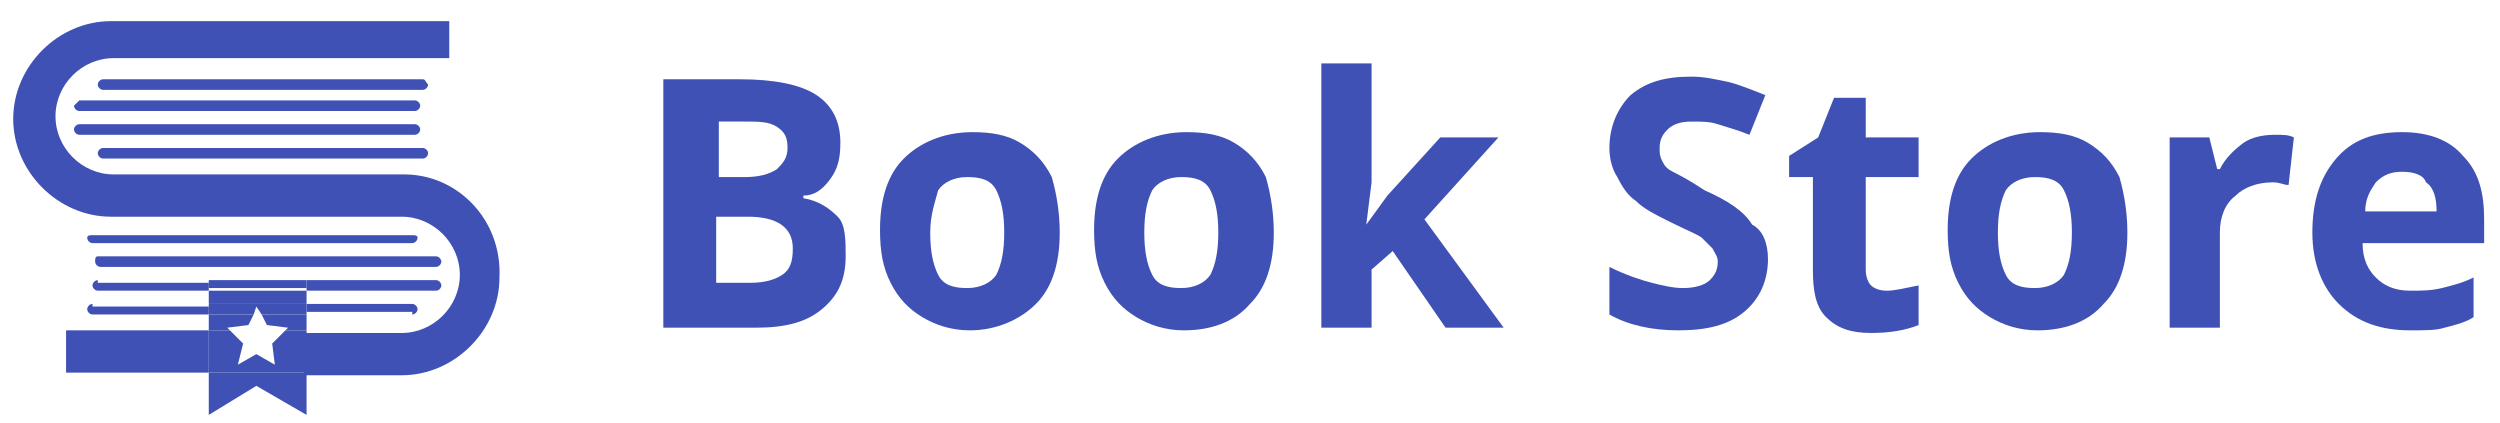
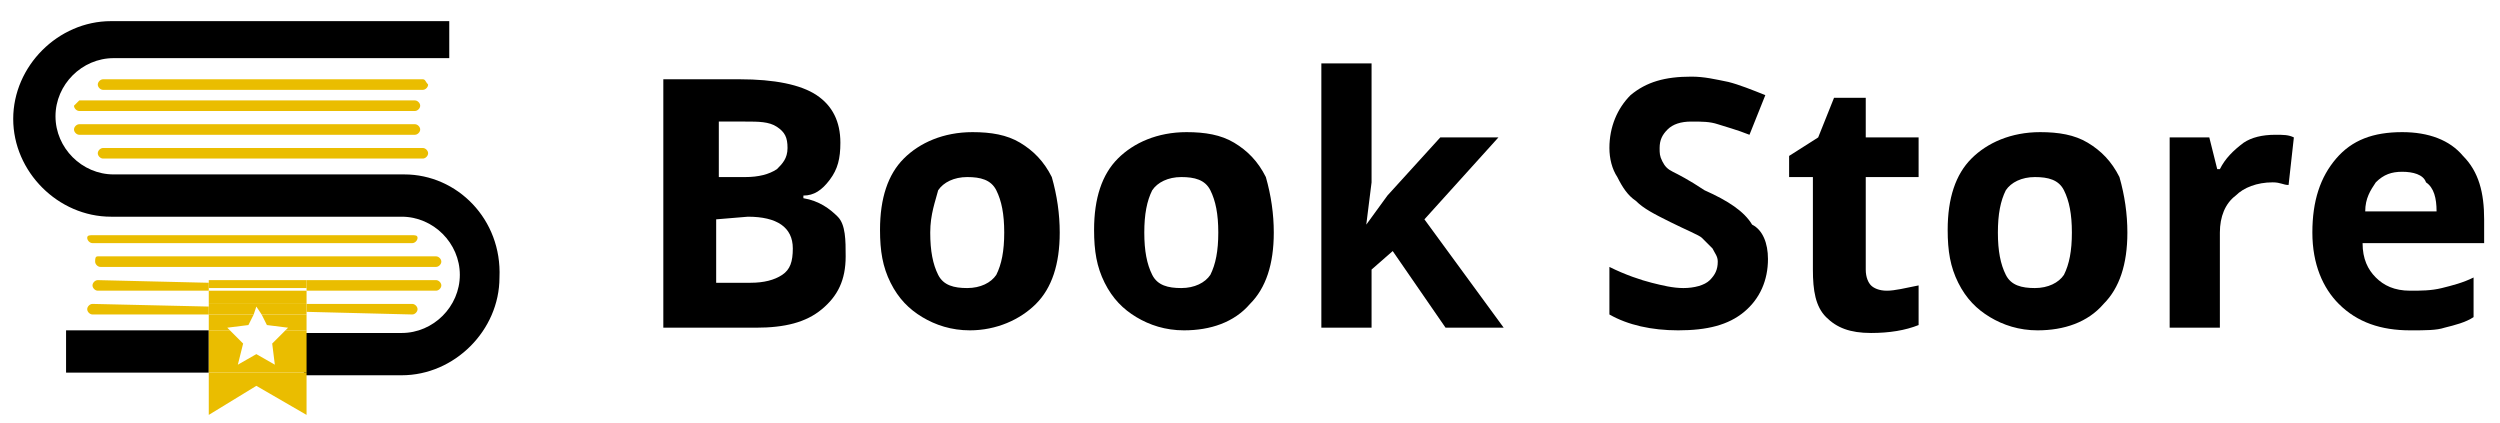
<svg xmlns="http://www.w3.org/2000/svg" version="1.1" id="Layer_1" x="0px" y="0px" viewBox="0 0 94.6 16" style="enable-background:new 0 0 94.6 16;" xml:space="preserve">
  <style type="text/css">
- 	.st0{fill:#3F51B5;}
+ 	.st0{fill:#EABD00;}
</style>
  <g>
-     <rect x="2.5" y="12.5" class="st0" width="5.4" height="1.6" />
-     <path class="st0" d="M15.3,6.6h-11c-1.2,0-2.2-1-2.2-2.2s1-2.2,2.2-2.2H17V0.8H4.2c-2,0-3.7,1.7-3.7,3.7c0,2,1.7,3.7,3.7,3.7h11   c1.2,0,2.2,1,2.2,2.2s-1,2.2-2.2,2.2h-3.7v1.6h3.7c2,0,3.7-1.7,3.7-3.7C19,8.3,17.3,6.6,15.3,6.6z" />
+     <rect x="2.5" y="12.5" width="5.4" height="1.6" />
+     <path d="M15.3,6.6h-11c-1.2,0-2.2-1-2.2-2.2s1-2.2,2.2-2.2H17V0.8H4.2c-2,0-3.7,1.7-3.7,3.7s1.7,3.7,3.7,3.7h11   c1.2,0,2.2,1,2.2,2.2s-1,2.2-2.2,2.2h-3.7v1.6h3.7c2,0,3.7-1.7,3.7-3.7C19,8.3,17.3,6.6,15.3,6.6z" />
    <path class="st0" d="M16,3H3.9C3.8,3,3.7,3.1,3.7,3.2c0,0.1,0.1,0.2,0.2,0.2H16c0.1,0,0.2-0.1,0.2-0.2C16.1,3.1,16.1,3,16,3z" />
    <path class="st0" d="M3,4.2h12.7c0.1,0,0.2-0.1,0.2-0.2c0-0.1-0.1-0.2-0.2-0.2H3C2.9,3.9,2.8,4,2.8,4C2.8,4.1,2.9,4.2,3,4.2z" />
    <path class="st0" d="M3,5.1h12.7c0.1,0,0.2-0.1,0.2-0.2s-0.1-0.2-0.2-0.2H3c-0.1,0-0.2,0.1-0.2,0.2S2.9,5.1,3,5.1z" />
-     <path class="st0" d="M3.9,6H16c0.1,0,0.2-0.1,0.2-0.2c0-0.1-0.1-0.2-0.2-0.2H3.9c-0.1,0-0.2,0.1-0.2,0.2C3.7,5.9,3.8,6,3.9,6z" />
-     <path class="st0" d="M3.5,11.5c-0.1,0-0.2,0.1-0.2,0.2c0,0.1,0.1,0.2,0.2,0.2h4.4v-0.3H3.5z" />
-     <path class="st0" d="M15.6,11.9c0.1,0,0.2-0.1,0.2-0.2c0-0.1-0.1-0.2-0.2-0.2h-4v0.3H15.6z" />
-     <path class="st0" d="M3.7,10.6c-0.1,0-0.2,0.1-0.2,0.2c0,0.1,0.1,0.2,0.2,0.2h4.2v-0.3H3.7z" />
+     <path class="st0" d="M3.9,6H16c0.1,0,0.2-0.1,0.2-0.2S16.1,5.6,16,5.6H3.9c-0.1,0-0.2,0.1-0.2,0.2S3.8,6,3.9,6z" />
+     <path class="st0" d="M3.5,11.5c-0.1,0-0.2,0.1-0.2,0.2c0,0.1,0.1,0.2,0.2,0.2h4.4v-0.3L3.5,11.5L3.5,11.5z" />
+     <path class="st0" d="M15.6,11.9c0.1,0,0.2-0.1,0.2-0.2c0-0.1-0.1-0.2-0.2-0.2h-4v0.3L15.6,11.9L15.6,11.9z" />
+     <path class="st0" d="M3.7,10.6c-0.1,0-0.2,0.1-0.2,0.2c0,0.1,0.1,0.2,0.2,0.2h4.2v-0.3L3.7,10.6L3.7,10.6z" />
    <path class="st0" d="M16.5,11c0.1,0,0.2-0.1,0.2-0.2c0-0.1-0.1-0.2-0.2-0.2h-4.9V11H16.5z" />
    <path class="st0" d="M3.6,9.9c0,0.1,0.1,0.2,0.2,0.2h12.7c0.1,0,0.2-0.1,0.2-0.2s-0.1-0.2-0.2-0.2H3.7C3.6,9.7,3.6,9.8,3.6,9.9z" />
-     <path class="st0" d="M15.6,8.9H3.5C3.4,8.9,3.3,8.9,3.3,9c0,0.1,0.1,0.2,0.2,0.2h12.1c0.1,0,0.2-0.1,0.2-0.2   C15.8,8.9,15.7,8.9,15.6,8.9z" />
+     <path class="st0" d="M15.6,8.9H3.5c-0.1,0-0.2,0-0.2,0.1s0.1,0.2,0.2,0.2h12.1c0.1,0,0.2-0.1,0.2-0.2C15.8,8.9,15.7,8.9,15.6,8.9z" />
    <polygon class="st0" points="7.9,15.7 9.7,14.6 11.6,15.7 11.6,14.1 7.9,14.1  " />
    <rect x="7.9" y="11" class="st0" width="3.7" height="0.5" />
    <polygon class="st0" points="8.6,12.4 9.4,12.3 9.6,11.9 7.9,11.9 7.9,12.5 8.7,12.5  " />
    <polygon class="st0" points="10.1,12.3 10.9,12.4 10.8,12.5 11.6,12.5 11.6,11.9 9.9,11.9  " />
    <polygon class="st0" points="10.8,12.5 10.3,13 10.4,13.8 9.7,13.4 9,13.8 9.2,13 8.7,12.5 7.9,12.5 7.9,14.1 11.6,14.1 11.6,12.5     " />
    <polygon class="st0" points="9.7,11.6 9.9,11.9 11.6,11.9 11.6,11.5 7.9,11.5 7.9,11.9 9.6,11.9  " />
    <rect x="7.9" y="10.6" class="st0" width="3.7" height="0.3" />
  </g>
  <g>
-     <path class="st0" d="M25.1,3H28c1.3,0,2.3,0.2,2.9,0.6c0.6,0.4,0.9,1,0.9,1.8c0,0.6-0.1,1-0.4,1.4c-0.3,0.4-0.6,0.6-1,0.6v0.1   c0.6,0.1,1,0.4,1.3,0.7S32,9.1,32,9.7c0,0.9-0.3,1.5-0.9,2c-0.6,0.5-1.4,0.7-2.5,0.7h-3.5V3z M27.1,6.7h1.1c0.5,0,0.9-0.1,1.2-0.3   c0.2-0.2,0.4-0.4,0.4-0.8c0-0.4-0.1-0.6-0.4-0.8c-0.3-0.2-0.7-0.2-1.2-0.2h-1V6.7z M27.1,8.3v2.4h1.3c0.5,0,0.9-0.1,1.2-0.3   c0.3-0.2,0.4-0.5,0.4-1c0-0.8-0.6-1.2-1.7-1.2H27.1z" />
-     <path class="st0" d="M40.1,8.8c0,1.2-0.3,2.1-0.9,2.7s-1.5,1-2.5,1c-0.7,0-1.3-0.2-1.8-0.5c-0.5-0.3-0.9-0.7-1.2-1.3   c-0.3-0.6-0.4-1.2-0.4-2c0-1.2,0.3-2.1,0.9-2.7c0.6-0.6,1.5-1,2.6-1c0.7,0,1.3,0.1,1.8,0.4c0.5,0.3,0.9,0.7,1.2,1.3   C40,7.4,40.1,8.1,40.1,8.8z M35.2,8.8c0,0.7,0.1,1.2,0.3,1.6c0.2,0.4,0.6,0.5,1.1,0.5c0.5,0,0.9-0.2,1.1-0.5   c0.2-0.4,0.3-0.9,0.3-1.6c0-0.7-0.1-1.2-0.3-1.6c-0.2-0.4-0.6-0.5-1.1-0.5c-0.5,0-0.9,0.2-1.1,0.5C35.4,7.6,35.2,8.1,35.2,8.8z" />
-     <path class="st0" d="M48.2,8.8c0,1.2-0.3,2.1-0.9,2.7c-0.6,0.7-1.5,1-2.5,1c-0.7,0-1.3-0.2-1.8-0.5c-0.5-0.3-0.9-0.7-1.2-1.3   c-0.3-0.6-0.4-1.2-0.4-2c0-1.2,0.3-2.1,0.9-2.7c0.6-0.6,1.5-1,2.6-1c0.7,0,1.3,0.1,1.8,0.4c0.5,0.3,0.9,0.7,1.2,1.3   C48.1,7.4,48.2,8.1,48.2,8.8z M43.3,8.8c0,0.7,0.1,1.2,0.3,1.6c0.2,0.4,0.6,0.5,1.1,0.5c0.5,0,0.9-0.2,1.1-0.5   c0.2-0.4,0.3-0.9,0.3-1.6c0-0.7-0.1-1.2-0.3-1.6c-0.2-0.4-0.6-0.5-1.1-0.5c-0.5,0-0.9,0.2-1.1,0.5C43.4,7.6,43.3,8.1,43.3,8.8z" />
-     <path class="st0" d="M51.7,8.5l0.8-1.1l2-2.2h2.2l-2.8,3.1l3,4.1h-2.2l-2-2.9l-0.8,0.7v2.2h-1.9v-10h1.9v4.5L51.7,8.5L51.7,8.5z" />
-     <path class="st0" d="M66.9,9.8c0,0.8-0.3,1.5-0.9,2c-0.6,0.5-1.4,0.7-2.5,0.7c-1,0-1.9-0.2-2.6-0.6v-1.8c0.6,0.3,1.2,0.5,1.6,0.6   c0.4,0.1,0.8,0.2,1.2,0.2c0.4,0,0.8-0.1,1-0.3c0.2-0.2,0.3-0.4,0.3-0.7c0-0.2-0.1-0.3-0.2-0.5c-0.1-0.1-0.3-0.3-0.4-0.4   s-0.6-0.3-1.2-0.6c-0.6-0.3-1-0.5-1.3-0.8c-0.3-0.2-0.5-0.5-0.7-0.9C61,6.4,60.9,6,60.9,5.6c0-0.8,0.3-1.5,0.8-2   c0.6-0.5,1.3-0.7,2.3-0.7c0.5,0,0.9,0.1,1.4,0.2c0.4,0.1,0.9,0.3,1.4,0.5l-0.6,1.5c-0.5-0.2-0.9-0.3-1.2-0.4   c-0.3-0.1-0.6-0.1-1-0.1c-0.4,0-0.7,0.1-0.9,0.3s-0.3,0.4-0.3,0.7c0,0.2,0,0.3,0.1,0.5s0.2,0.3,0.4,0.4c0.2,0.1,0.6,0.3,1.2,0.7   c0.9,0.4,1.5,0.8,1.8,1.3C66.7,8.7,66.9,9.2,66.9,9.8z" />
-     <path class="st0" d="M71.4,11c0.3,0,0.7-0.1,1.2-0.2v1.5c-0.5,0.2-1.1,0.3-1.8,0.3c-0.8,0-1.3-0.2-1.7-0.6c-0.4-0.4-0.5-1-0.5-1.8   V6.7h-0.9V5.9l1.1-0.7l0.6-1.5h1.2v1.5h2v1.5h-2v3.5c0,0.3,0.1,0.5,0.2,0.6C70.9,10.9,71.1,11,71.4,11z" />
-     <path class="st0" d="M80.5,8.8c0,1.2-0.3,2.1-0.9,2.7c-0.6,0.7-1.5,1-2.5,1c-0.7,0-1.3-0.2-1.8-0.5c-0.5-0.3-0.9-0.7-1.2-1.3   c-0.3-0.6-0.4-1.2-0.4-2c0-1.2,0.3-2.1,0.9-2.7c0.6-0.6,1.5-1,2.6-1c0.7,0,1.3,0.1,1.8,0.4c0.5,0.3,0.9,0.7,1.2,1.3   C80.4,7.4,80.5,8.1,80.5,8.8z M75.6,8.8c0,0.7,0.1,1.2,0.3,1.6c0.2,0.4,0.6,0.5,1.1,0.5c0.5,0,0.9-0.2,1.1-0.5   c0.2-0.4,0.3-0.9,0.3-1.6c0-0.7-0.1-1.2-0.3-1.6c-0.2-0.4-0.6-0.5-1.1-0.5c-0.5,0-0.9,0.2-1.1,0.5C75.7,7.6,75.6,8.1,75.6,8.8z" />
-     <path class="st0" d="M86.1,5.1c0.3,0,0.5,0,0.7,0.1L86.6,7c-0.2,0-0.3-0.1-0.6-0.1c-0.6,0-1.1,0.2-1.4,0.5C84.2,7.7,84,8.2,84,8.8   v3.6h-1.9V5.2h1.5l0.3,1.2h0.1c0.2-0.4,0.5-0.7,0.9-1C85.2,5.2,85.6,5.1,86.1,5.1z" />
-     <path class="st0" d="M91.2,12.5c-1.1,0-2-0.3-2.7-1c-0.6-0.6-1-1.5-1-2.7c0-1.2,0.3-2.1,0.9-2.8c0.6-0.7,1.4-1,2.5-1   c1,0,1.8,0.3,2.3,0.9c0.6,0.6,0.8,1.4,0.8,2.4v0.9h-4.6c0,0.6,0.2,1,0.5,1.3c0.3,0.3,0.7,0.5,1.3,0.5c0.4,0,0.8,0,1.2-0.1   c0.4-0.1,0.8-0.2,1.2-0.4V12c-0.3,0.2-0.7,0.3-1.1,0.4C92.2,12.5,91.8,12.5,91.2,12.5z M90.9,6.5c-0.4,0-0.7,0.1-1,0.4   c-0.2,0.3-0.4,0.6-0.4,1.1h2.7c0-0.5-0.1-0.9-0.4-1.1C91.7,6.6,91.3,6.5,90.9,6.5z" />
+     <path d="M25.1,3H28c1.3,0,2.3,0.2,2.9,0.6s0.9,1,0.9,1.8c0,0.6-0.1,1-0.4,1.4s-0.6,0.6-1,0.6v0.1c0.6,0.1,1,0.4,1.3,0.7   S32,9.1,32,9.7c0,0.9-0.3,1.5-0.9,2s-1.4,0.7-2.5,0.7h-3.5V3z M27.1,6.7h1.1c0.5,0,0.9-0.1,1.2-0.3c0.2-0.2,0.4-0.4,0.4-0.8   S29.7,5,29.4,4.8c-0.3-0.2-0.7-0.2-1.2-0.2h-1v2.1H27.1z M27.1,8.3v2.4h1.3c0.5,0,0.9-0.1,1.2-0.3c0.3-0.2,0.4-0.5,0.4-1   c0-0.8-0.6-1.2-1.7-1.2L27.1,8.3L27.1,8.3z" />
+     <path d="M40.1,8.8c0,1.2-0.3,2.1-0.9,2.7s-1.5,1-2.5,1c-0.7,0-1.3-0.2-1.8-0.5s-0.9-0.7-1.2-1.3s-0.4-1.2-0.4-2   c0-1.2,0.3-2.1,0.9-2.7c0.6-0.6,1.5-1,2.6-1c0.7,0,1.3,0.1,1.8,0.4s0.9,0.7,1.2,1.3C40,7.4,40.1,8.1,40.1,8.8z M35.2,8.8   c0,0.7,0.1,1.2,0.3,1.6c0.2,0.4,0.6,0.5,1.1,0.5s0.9-0.2,1.1-0.5C37.9,10,38,9.5,38,8.8c0-0.7-0.1-1.2-0.3-1.6s-0.6-0.5-1.1-0.5   s-0.9,0.2-1.1,0.5C35.4,7.6,35.2,8.1,35.2,8.8z" />
+     <path d="M48.2,8.8c0,1.2-0.3,2.1-0.9,2.7c-0.6,0.7-1.5,1-2.5,1c-0.7,0-1.3-0.2-1.8-0.5s-0.9-0.7-1.2-1.3s-0.4-1.2-0.4-2   c0-1.2,0.3-2.1,0.9-2.7c0.6-0.6,1.5-1,2.6-1c0.7,0,1.3,0.1,1.8,0.4s0.9,0.7,1.2,1.3C48.1,7.4,48.2,8.1,48.2,8.8z M43.3,8.8   c0,0.7,0.1,1.2,0.3,1.6c0.2,0.4,0.6,0.5,1.1,0.5s0.9-0.2,1.1-0.5c0.2-0.4,0.3-0.9,0.3-1.6c0-0.7-0.1-1.2-0.3-1.6s-0.6-0.5-1.1-0.5   s-0.9,0.2-1.1,0.5C43.4,7.6,43.3,8.1,43.3,8.8z" />
+     <path d="M51.7,8.5l0.8-1.1l2-2.2h2.2l-2.8,3.1l3,4.1h-2.2l-2-2.9l-0.8,0.7v2.2H50v-10h1.9v4.5L51.7,8.5L51.7,8.5z" />
+     <path d="M66.9,9.8c0,0.8-0.3,1.5-0.9,2s-1.4,0.7-2.5,0.7c-1,0-1.9-0.2-2.6-0.6v-1.8c0.6,0.3,1.2,0.5,1.6,0.6   c0.4,0.1,0.8,0.2,1.2,0.2c0.4,0,0.8-0.1,1-0.3S65,10.2,65,9.9c0-0.2-0.1-0.3-0.2-0.5c-0.1-0.1-0.3-0.3-0.4-0.4s-0.6-0.3-1.2-0.6   c-0.6-0.3-1-0.5-1.3-0.8c-0.3-0.2-0.5-0.5-0.7-0.9C61,6.4,60.9,6,60.9,5.6c0-0.8,0.3-1.5,0.8-2C62.3,3.1,63,2.9,64,2.9   c0.5,0,0.9,0.1,1.4,0.2c0.4,0.1,0.9,0.3,1.4,0.5l-0.6,1.5c-0.5-0.2-0.9-0.3-1.2-0.4c-0.3-0.1-0.6-0.1-1-0.1s-0.7,0.1-0.9,0.3   s-0.3,0.4-0.3,0.7c0,0.2,0,0.3,0.1,0.5s0.2,0.3,0.4,0.4s0.6,0.3,1.2,0.7C65.4,7.6,66,8,66.3,8.5C66.7,8.7,66.9,9.2,66.9,9.8z" />
+     <path d="M71.4,11c0.3,0,0.7-0.1,1.2-0.2v1.5c-0.5,0.2-1.1,0.3-1.8,0.3c-0.8,0-1.3-0.2-1.7-0.6c-0.4-0.4-0.5-1-0.5-1.8V6.7h-0.9V5.9   l1.1-0.7l0.6-1.5h1.2v1.5h2v1.5h-2v3.5c0,0.3,0.1,0.5,0.2,0.6C70.9,10.9,71.1,11,71.4,11z" />
+     <path d="M80.5,8.8c0,1.2-0.3,2.1-0.9,2.7c-0.6,0.7-1.5,1-2.5,1c-0.7,0-1.3-0.2-1.8-0.5s-0.9-0.7-1.2-1.3c-0.3-0.6-0.4-1.2-0.4-2   c0-1.2,0.3-2.1,0.9-2.7s1.5-1,2.6-1c0.7,0,1.3,0.1,1.8,0.4s0.9,0.7,1.2,1.3C80.4,7.4,80.5,8.1,80.5,8.8z M75.6,8.8   c0,0.7,0.1,1.2,0.3,1.6c0.2,0.4,0.6,0.5,1.1,0.5s0.9-0.2,1.1-0.5c0.2-0.4,0.3-0.9,0.3-1.6c0-0.7-0.1-1.2-0.3-1.6   c-0.2-0.4-0.6-0.5-1.1-0.5s-0.9,0.2-1.1,0.5C75.7,7.6,75.6,8.1,75.6,8.8z" />
+     <path d="M86.1,5.1c0.3,0,0.5,0,0.7,0.1L86.6,7c-0.2,0-0.3-0.1-0.6-0.1c-0.6,0-1.1,0.2-1.4,0.5C84.2,7.7,84,8.2,84,8.8v3.6h-1.9V5.2   h1.5l0.3,1.2H84c0.2-0.4,0.5-0.7,0.9-1C85.2,5.2,85.6,5.1,86.1,5.1z" />
+     <path d="M91.2,12.5c-1.1,0-2-0.3-2.7-1c-0.6-0.6-1-1.5-1-2.7s0.3-2.1,0.9-2.8s1.4-1,2.5-1c1,0,1.8,0.3,2.3,0.9   C93.8,6.5,94,7.3,94,8.3v0.9h-4.6c0,0.6,0.2,1,0.5,1.3s0.7,0.5,1.3,0.5c0.4,0,0.8,0,1.2-0.1c0.4-0.1,0.8-0.2,1.2-0.4V12   c-0.3,0.2-0.7,0.3-1.1,0.4C92.2,12.5,91.8,12.5,91.2,12.5z M90.9,6.5c-0.4,0-0.7,0.1-1,0.4c-0.2,0.3-0.4,0.6-0.4,1.1h2.7   c0-0.5-0.1-0.9-0.4-1.1C91.7,6.6,91.3,6.5,90.9,6.5z" />
  </g>
</svg>
